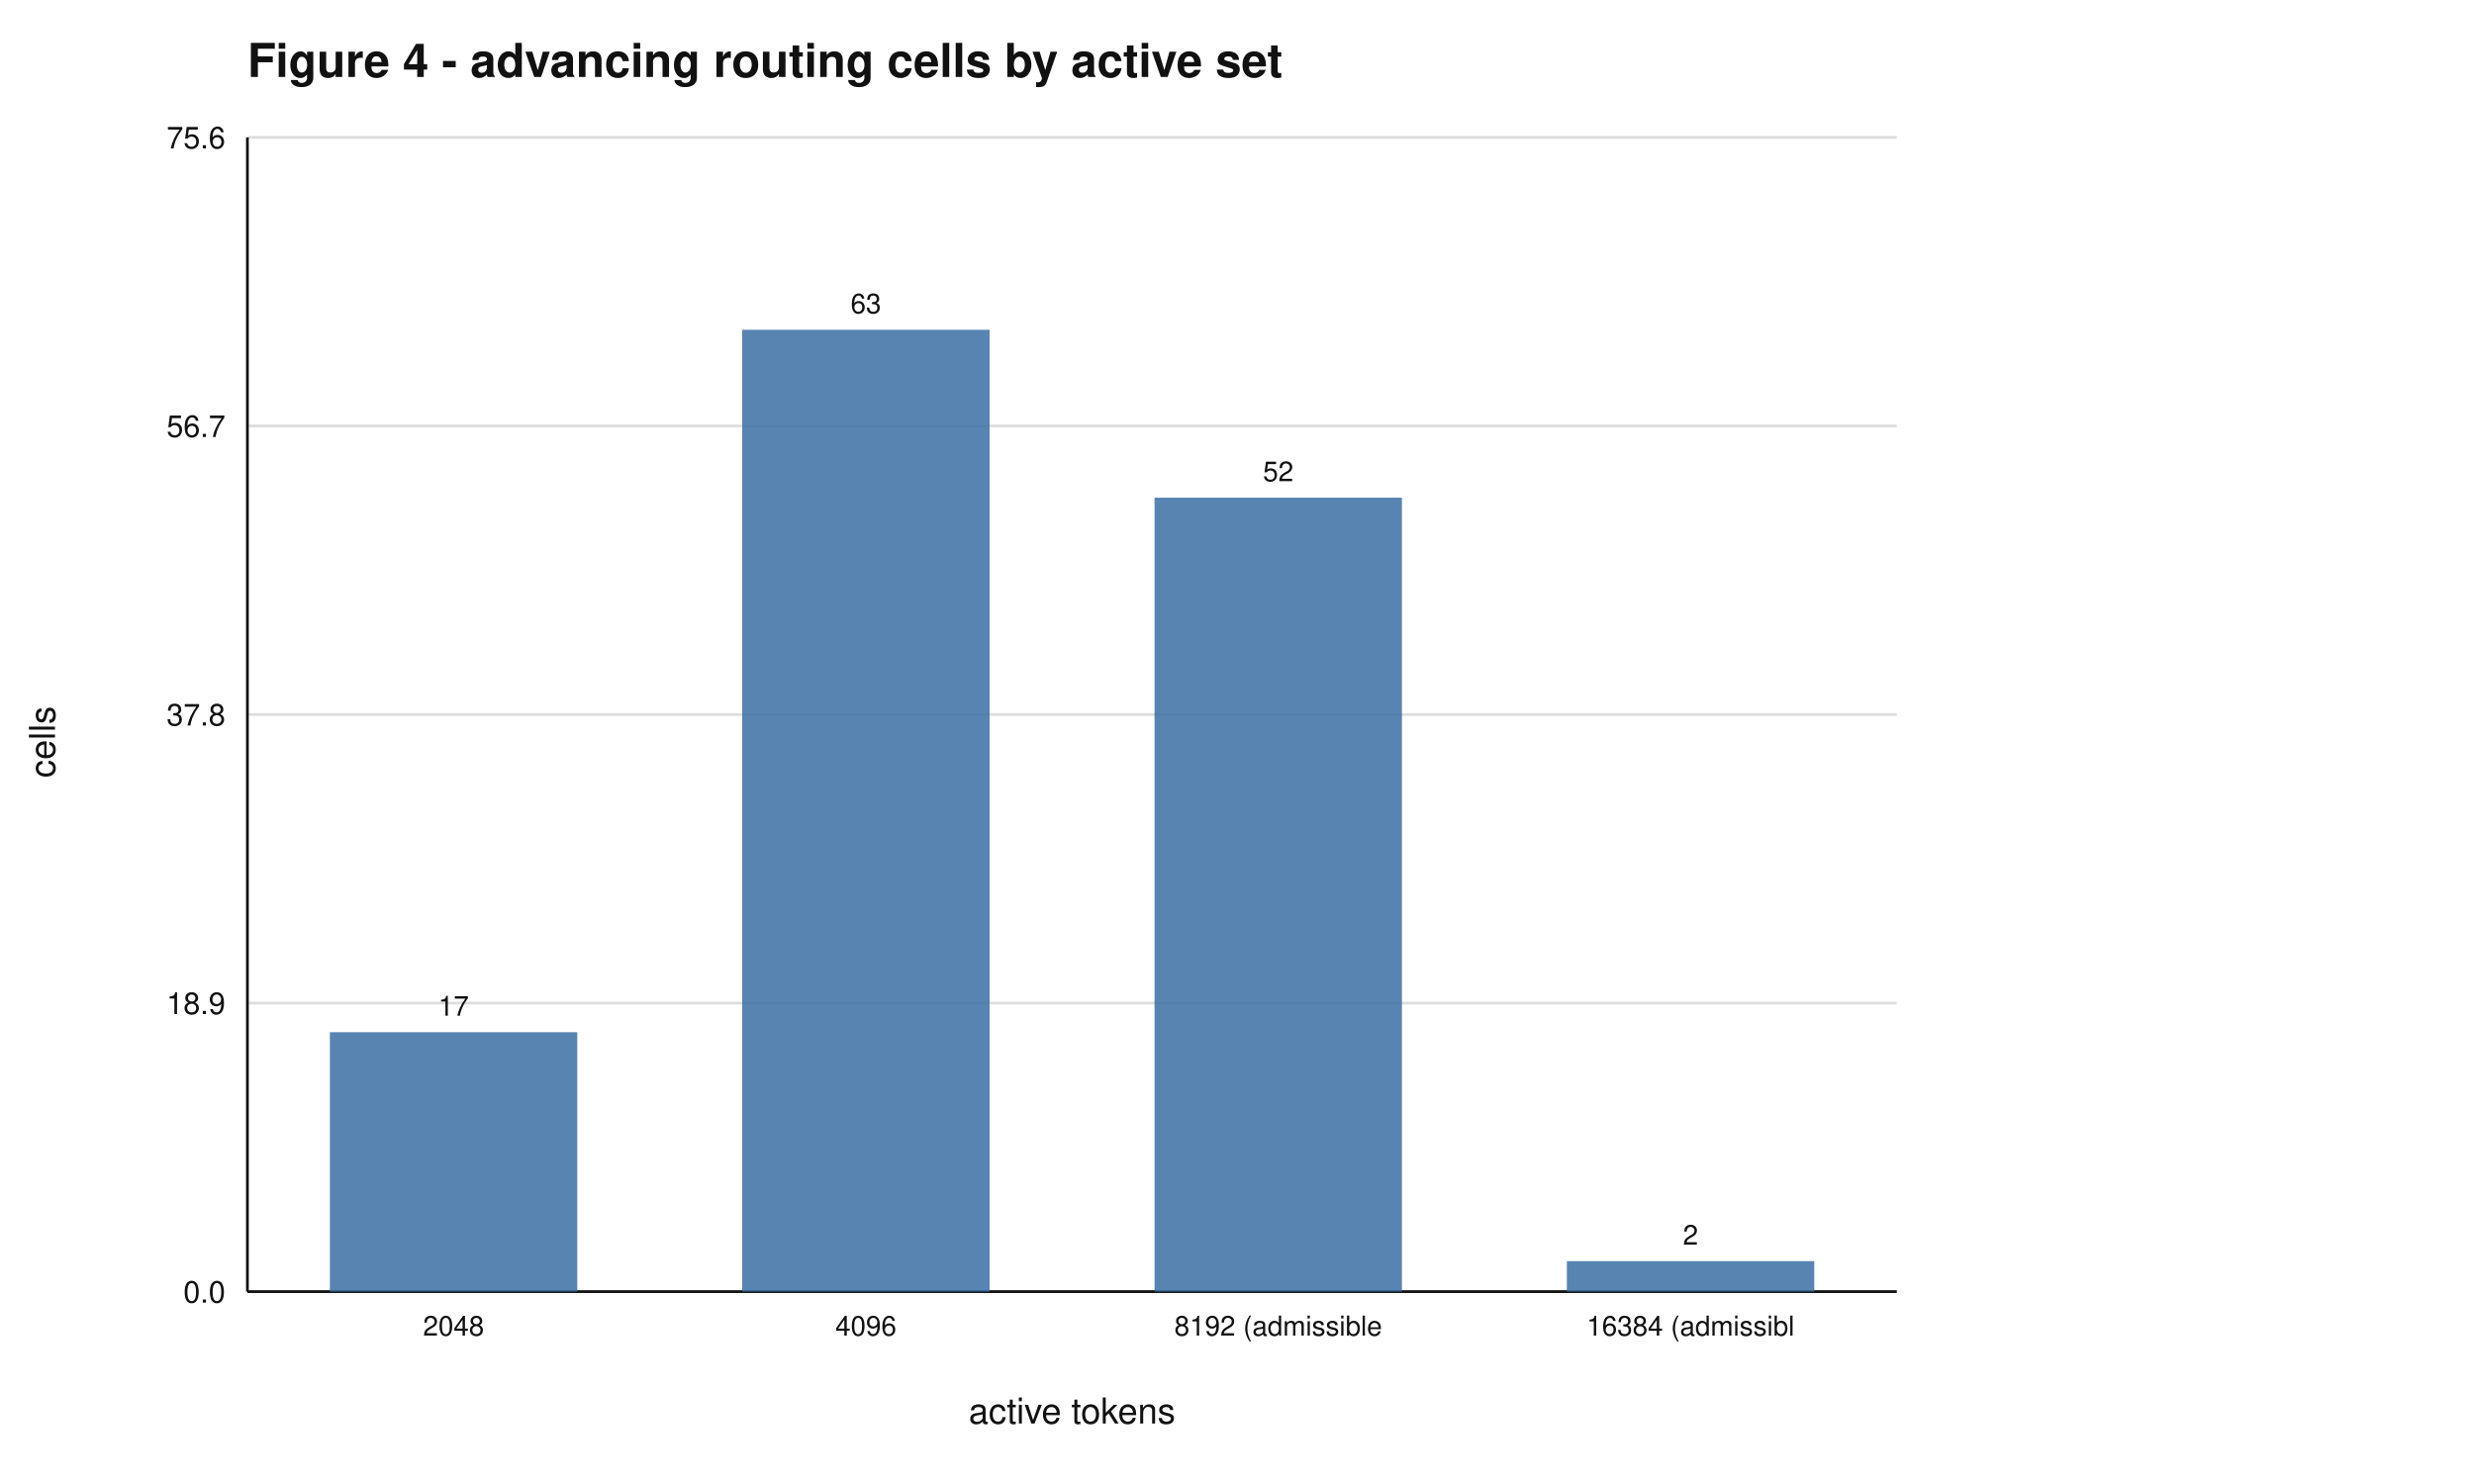
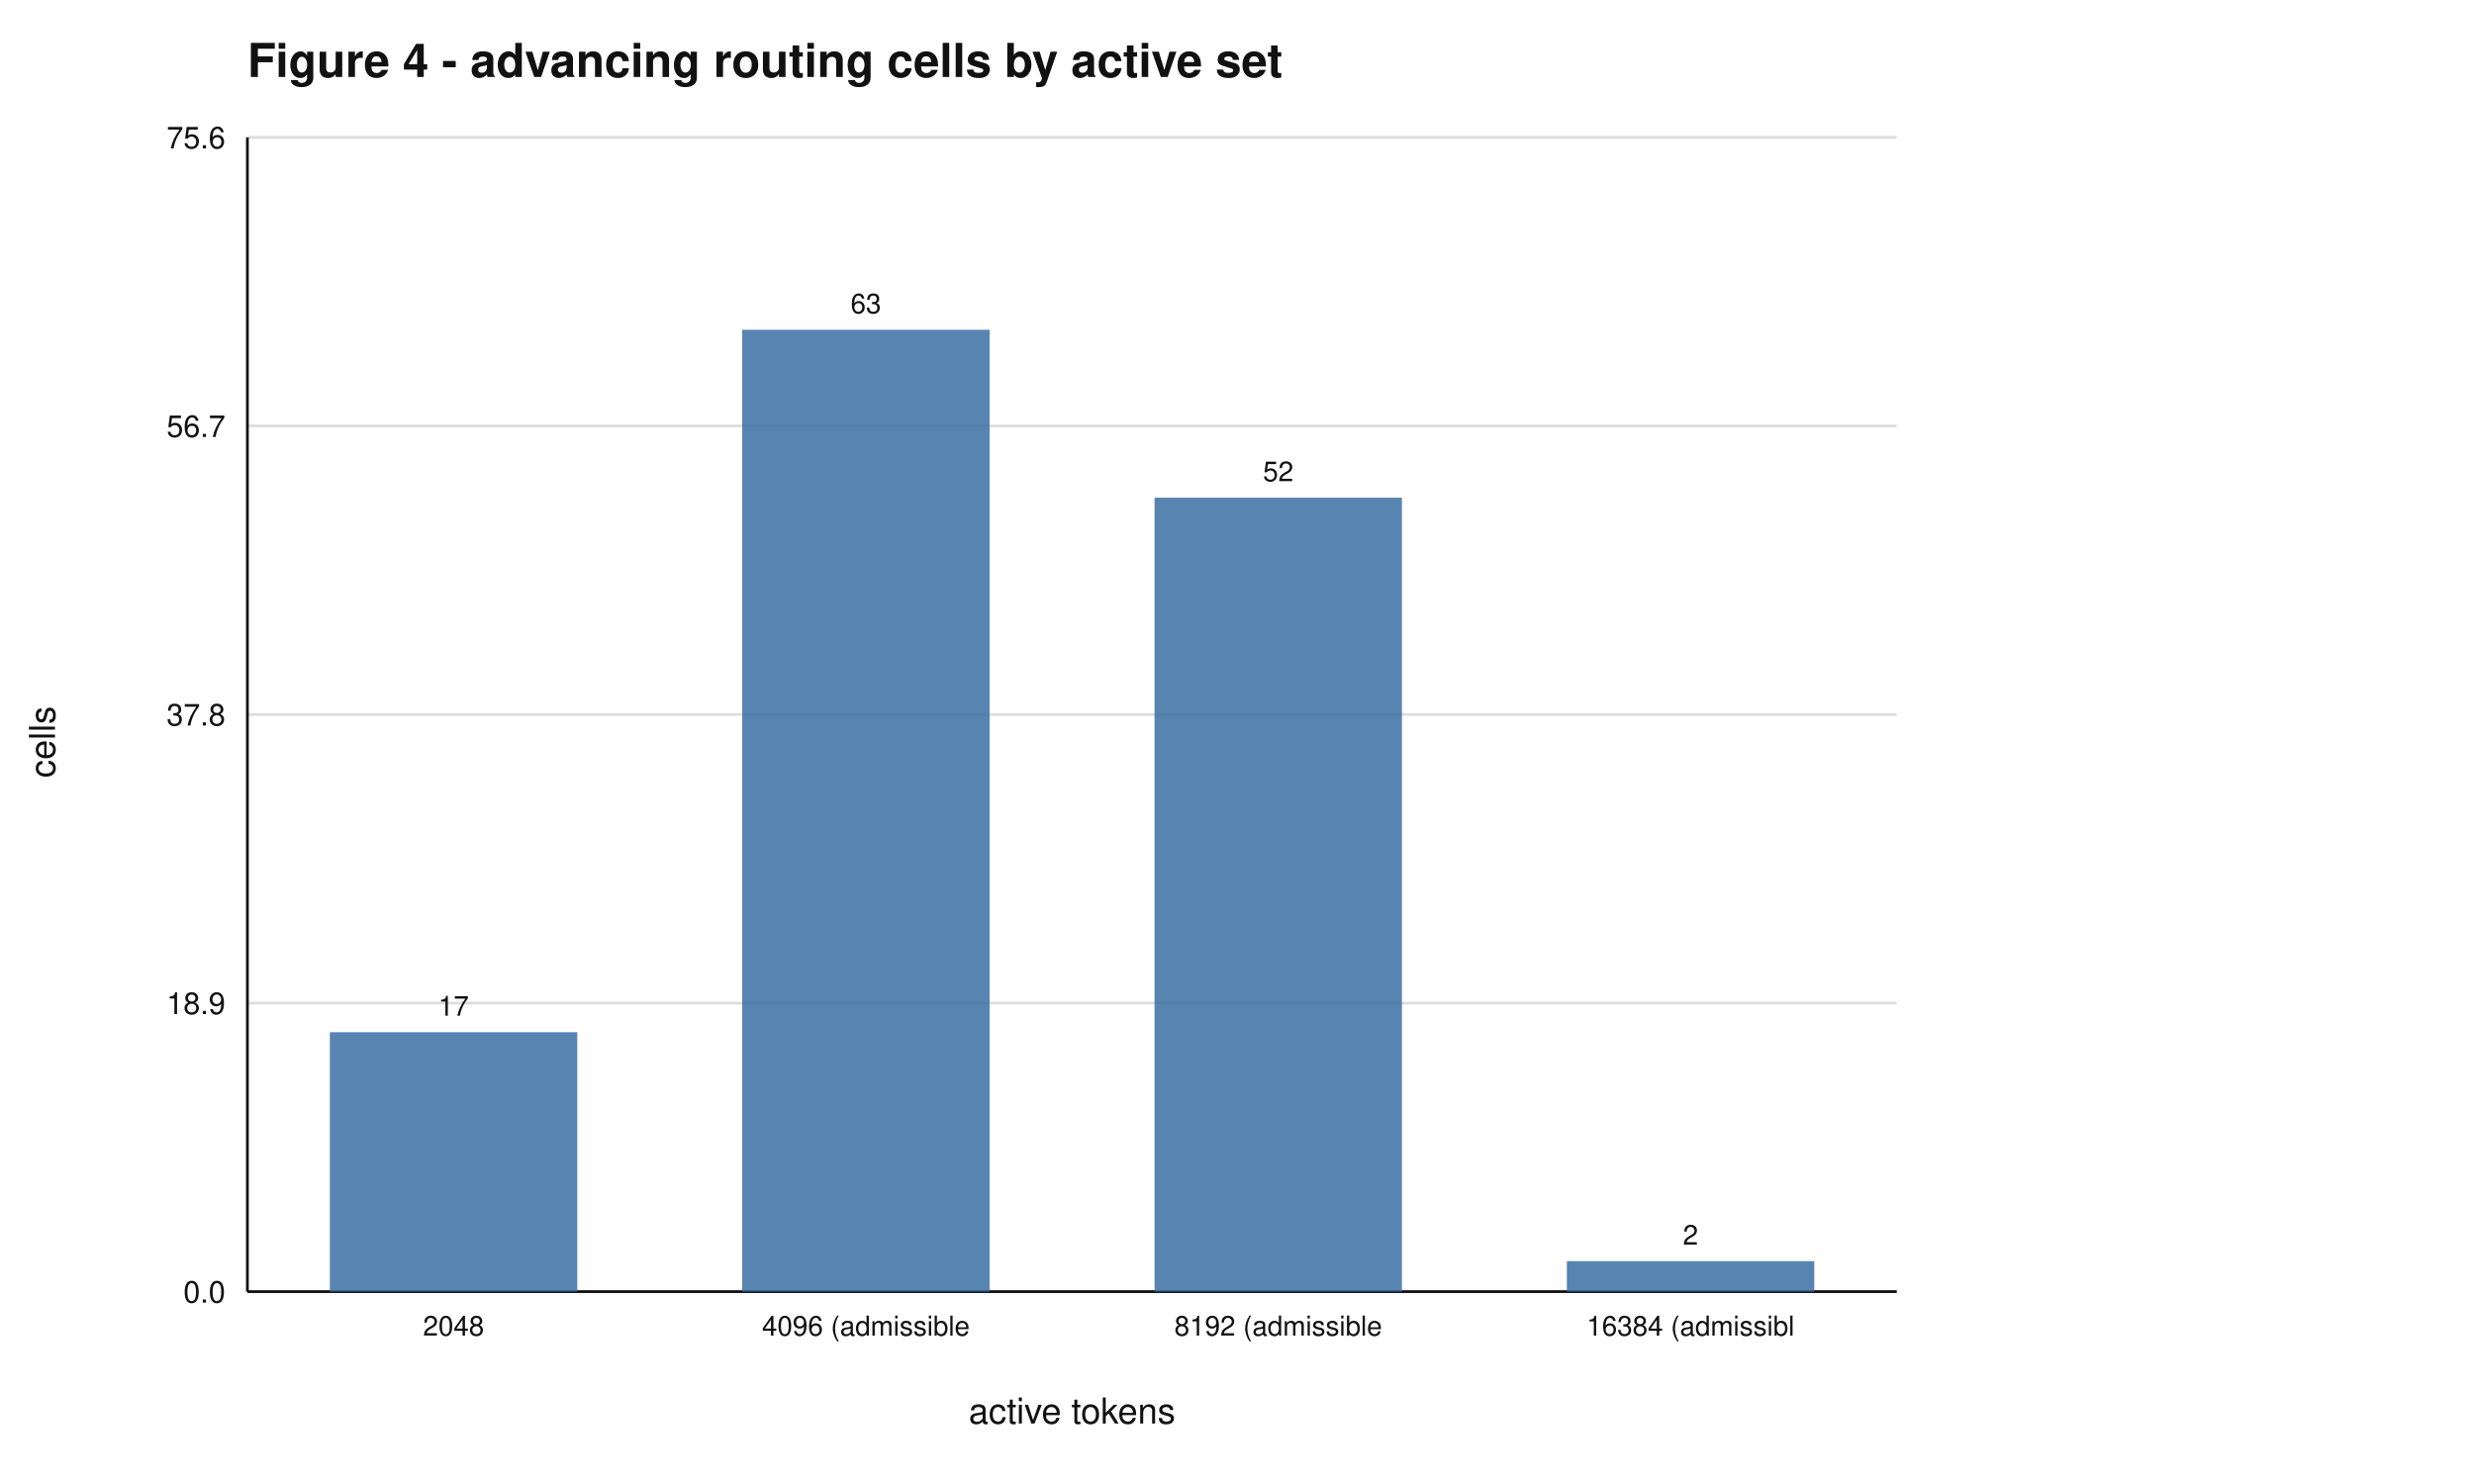
<svg xmlns="http://www.w3.org/2000/svg" width="900" height="540" viewBox="0 0 900 540" font-family="Helvetica,Arial,sans-serif">
  <rect width="900" height="540" fill="white" />
  <text x="90" y="28" font-size="17" font-weight="bold" fill="#111111">Figure 4 - advancing routing cells by active set</text>
  <text x="390.0" y="518" font-size="13" text-anchor="middle" fill="#111111">active tokens</text>
  <text x="20" y="270.0" font-size="13" text-anchor="middle" fill="#111111" transform="rotate(-90 20 270.0)">cells</text>
  <line x1="90" y1="470.0" x2="690" y2="470.0" stroke="#dddddd" />
  <text x="82" y="474.0" font-size="11" text-anchor="end" fill="#111111">0.0</text>
  <line x1="90" y1="365.0" x2="690" y2="365.0" stroke="#dddddd" />
  <text x="82" y="369.0" font-size="11" text-anchor="end" fill="#111111">18.9</text>
  <line x1="90" y1="260.0" x2="690" y2="260.0" stroke="#dddddd" />
  <text x="82" y="264.0" font-size="11" text-anchor="end" fill="#111111">37.8</text>
  <line x1="90" y1="155.0" x2="690" y2="155.0" stroke="#dddddd" />
  <text x="82" y="159.0" font-size="11" text-anchor="end" fill="#111111">56.7</text>
  <line x1="90" y1="50.0" x2="690" y2="50.0" stroke="#dddddd" />
  <text x="82" y="54.0" font-size="11" text-anchor="end" fill="#111111">75.6</text>
  <line x1="90" y1="470" x2="690" y2="470" stroke="#111111" />
  <line x1="90" y1="50" x2="90" y2="470" stroke="#111111" />
  <rect x="120.0" y="375.6" width="90.0" height="94.4" fill="#3b6ea5" opacity="0.85" />
  <text x="165.0" y="486" font-size="10" text-anchor="middle" fill="#111111">2048</text>
  <text x="165.0" y="369.6" font-size="10" text-anchor="middle" fill="#111111">17</text>
  <rect x="270.0" y="120.0" width="90.0" height="350.0" fill="#3b6ea5" opacity="0.85" />
-   <text x="315.0" y="486" font-size="10" text-anchor="middle" fill="#111111">4096</text>
+   <text x="315.0" y="486" font-size="10" text-anchor="middle" fill="#111111">4096 (admissible</text>
  <text x="315.0" y="114.0" font-size="10" text-anchor="middle" fill="#111111">63</text>
  <rect x="420.0" y="181.1" width="90.0" height="288.9" fill="#3b6ea5" opacity="0.85" />
  <text x="465.0" y="486" font-size="10" text-anchor="middle" fill="#111111">8192 (admissible</text>
  <text x="465.0" y="175.1" font-size="10" text-anchor="middle" fill="#111111">52</text>
  <rect x="570.0" y="458.9" width="90.0" height="11.1" fill="#3b6ea5" opacity="0.85" />
  <text x="615.0" y="486" font-size="10" text-anchor="middle" fill="#111111">16384 (admissibl</text>
  <text x="615.0" y="452.9" font-size="10" text-anchor="middle" fill="#111111">2</text>
</svg>
